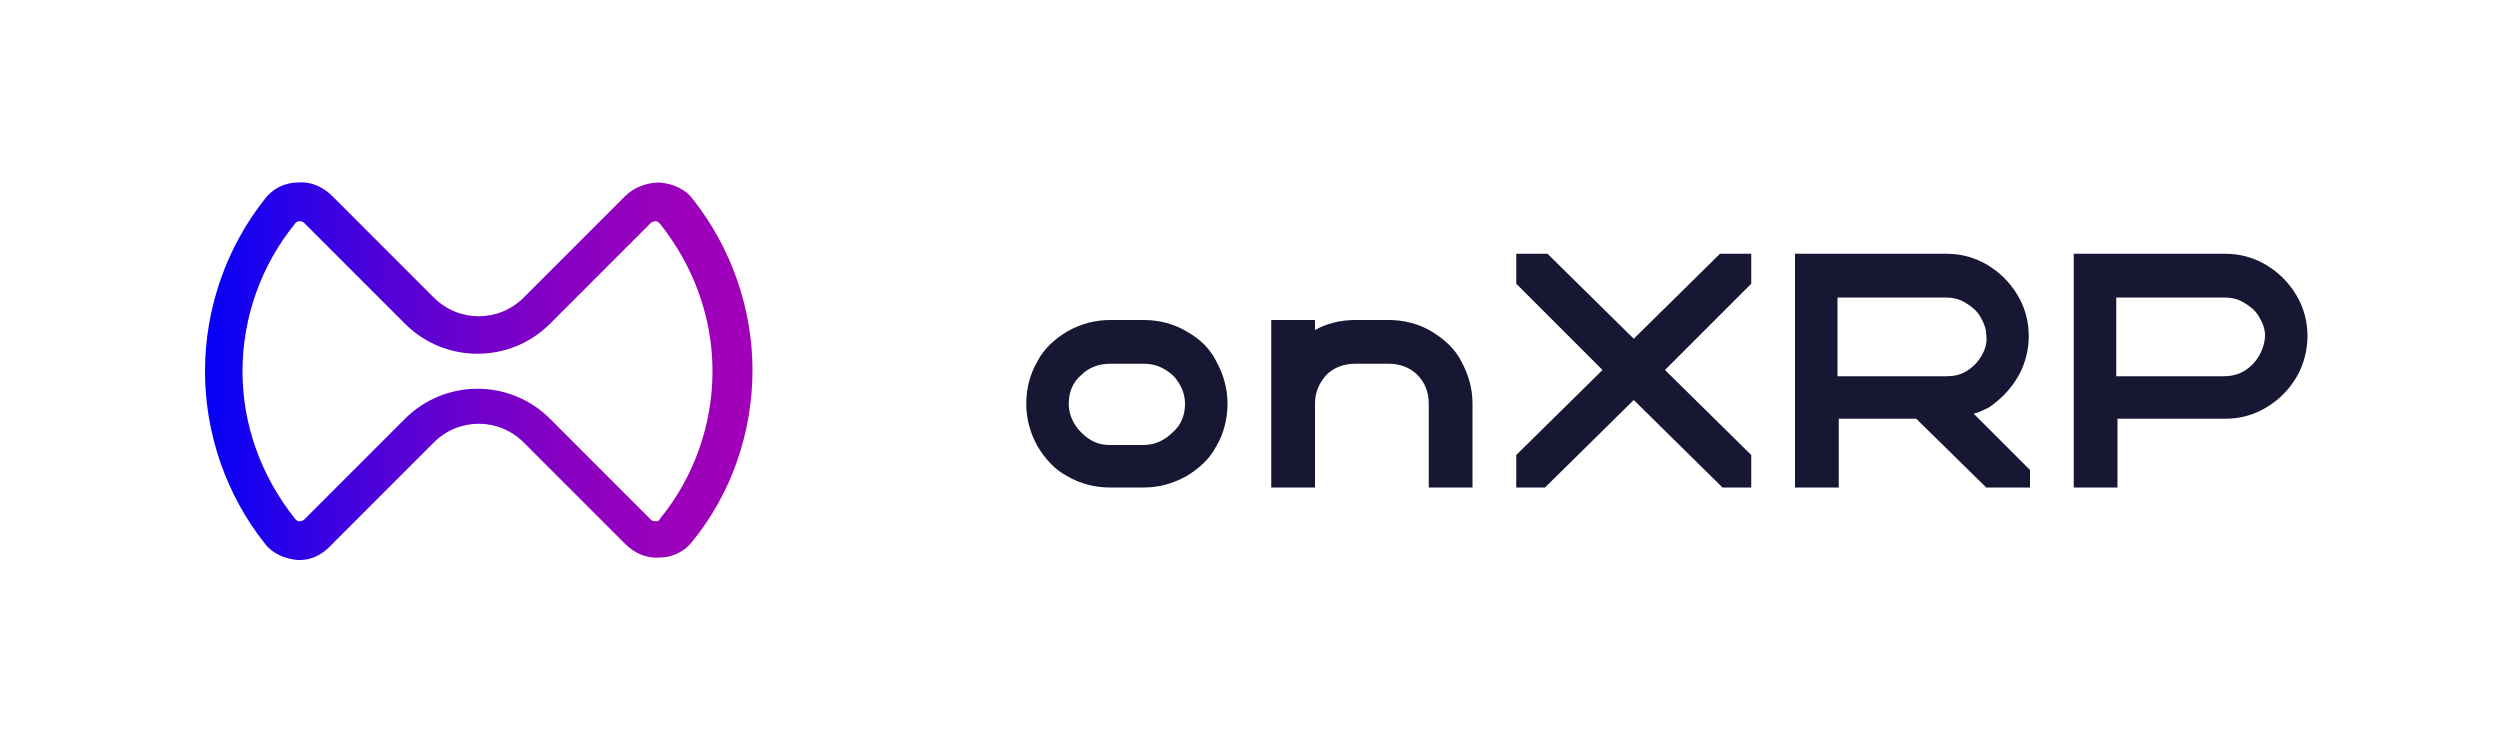
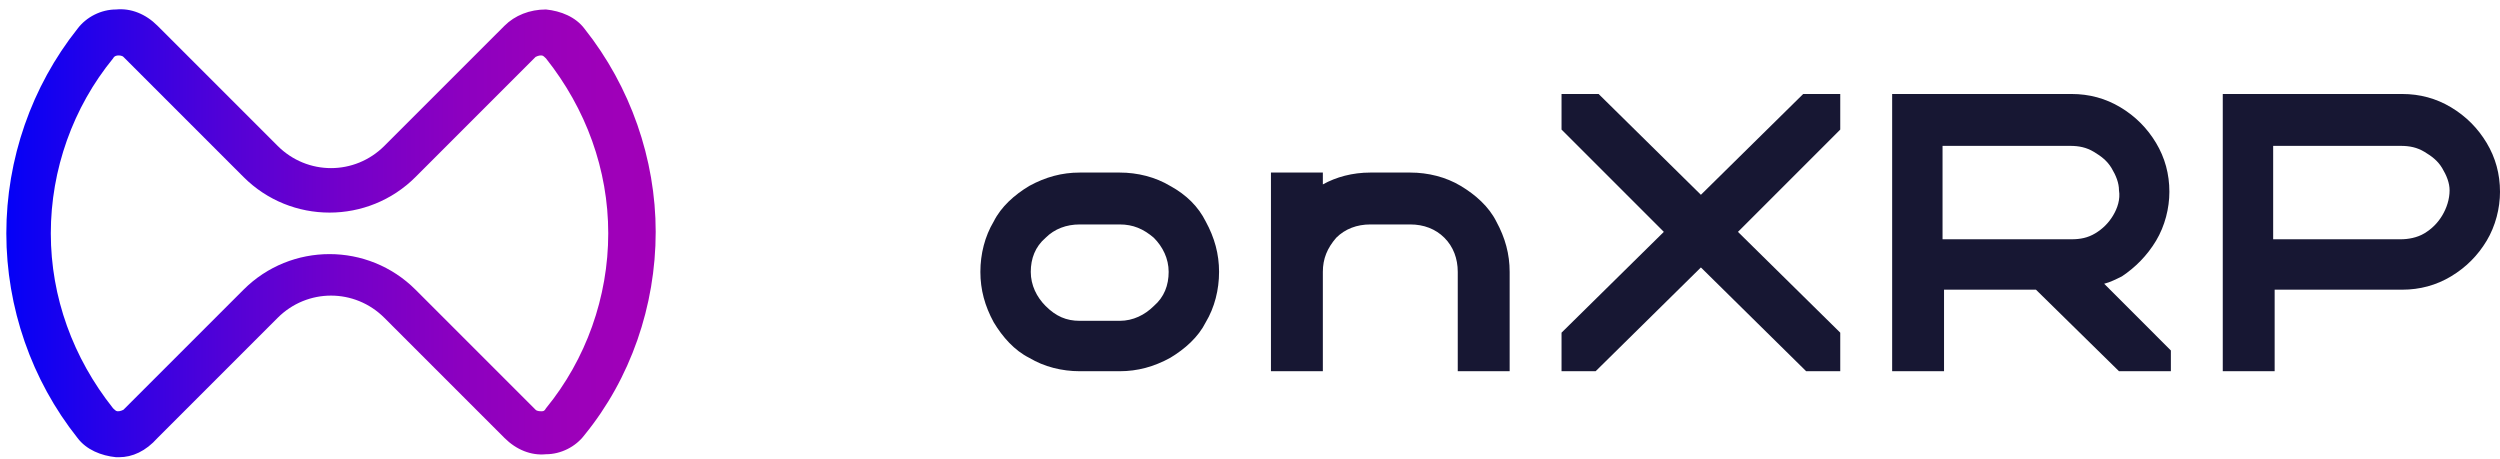
- <svg xmlns="http://www.w3.org/2000/svg" version="1.1" id="Full_logo_light" x="0px" y="0px" viewBox="0 0 200 60" style="enable-background:new 0 0 200 60;" xml:space="preserve">
-   <style type="text/css">
- 	.st0{fill:url(#SVGID_1_);}
- 	.st1{fill:#171733;}
- </style>
-   <g id="Full_logo_light_group">
-     <linearGradient id="SVGID_1_" gradientUnits="userSpaceOnUse" x1="16.279" y1="32.308" x2="60.146" y2="32.308" gradientTransform="matrix(1 0 0 -1 0 62)">
-       <stop offset="0" style="stop-color:#0301F7" />
-       <stop offset="0.13" style="stop-color:#2301EA" />
-       <stop offset="0.33" style="stop-color:#5001D8" />
-       <stop offset="0.52" style="stop-color:#7300CA" />
-       <stop offset="0.7" style="stop-color:#8C00C0" />
-       <stop offset="0.87" style="stop-color:#9C00BA" />
-       <stop offset="1" style="stop-color:#A100B8" />
+ <svg xmlns="http://www.w3.org/2000/svg" width="158" height="29" viewBox="0 0 158 29" fill="none">
+   <path d="M7.521 28.896C7.427 28.896 7.427 28.896 7.334 28.896C6.397 28.802 5.46 28.427 4.898 27.678C1.993 24.023 0.4 19.432 0.4 14.747C0.4 10.062 1.993 5.471 4.898 1.817C5.46 1.067 6.397 0.599 7.334 0.599C8.271 0.505 9.208 0.88 9.957 1.63L17.547 9.219C19.421 11.093 22.419 11.093 24.293 9.219L31.883 1.63C32.538 0.974 33.475 0.599 34.506 0.599C35.443 0.693 36.38 1.067 36.942 1.817C39.847 5.471 41.44 10.062 41.44 14.654C41.44 19.339 39.847 23.93 36.942 27.49C36.38 28.24 35.443 28.708 34.506 28.708C33.569 28.802 32.632 28.427 31.883 27.678L24.293 20.088C22.419 18.214 19.421 18.214 17.547 20.088L9.957 27.678C9.208 28.521 8.364 28.896 7.521 28.896ZM7.521 3.504C7.427 3.504 7.427 3.504 7.521 3.504C7.427 3.504 7.24 3.504 7.146 3.691C4.616 6.783 3.211 10.718 3.211 14.747C3.211 18.776 4.616 22.618 7.146 25.804C7.24 25.897 7.334 25.991 7.427 25.991C7.521 25.991 7.615 25.991 7.802 25.897L15.392 18.308C18.39 15.31 23.262 15.31 26.261 18.308L33.85 25.897C33.944 25.991 34.131 25.991 34.225 25.991C34.319 25.991 34.412 25.991 34.506 25.804C37.036 22.712 38.441 18.776 38.441 14.747C38.441 10.718 37.036 6.877 34.506 3.691C34.412 3.597 34.319 3.504 34.225 3.504C34.131 3.504 34.038 3.504 33.85 3.597L26.261 11.187C24.762 12.686 22.794 13.436 20.826 13.436C18.858 13.436 16.891 12.686 15.392 11.187L7.802 3.597C7.708 3.504 7.521 3.504 7.521 3.504Z" fill="url(#paint0_linear_244_12)" />
+   <path d="M107.497 12.311L101.032 5.94H98.689V8.189L105.154 14.654L98.689 21.025V23.461H100.844L107.497 16.902L114.149 23.461H116.304V21.025L109.839 14.654L116.304 8.189V5.94H113.962L107.497 12.311Z" fill="#171733" />
+   <path d="M73.953 11.749C73.016 11.187 71.892 10.906 70.767 10.906H68.237C67.113 10.906 66.082 11.187 65.052 11.749C64.115 12.311 63.271 13.061 62.803 13.998C62.241 14.935 61.96 16.059 61.96 17.183C61.96 18.308 62.241 19.339 62.803 20.369C63.365 21.306 64.115 22.149 65.052 22.618C65.989 23.18 67.113 23.461 68.237 23.461H70.767C71.892 23.461 72.922 23.18 73.953 22.618C74.89 22.056 75.733 21.306 76.202 20.369C76.764 19.432 77.045 18.308 77.045 17.183C77.045 16.059 76.764 15.028 76.202 13.998C75.733 13.061 74.984 12.311 73.953 11.749ZM72.922 19.339C72.36 19.901 71.611 20.276 70.767 20.276H68.237C67.394 20.276 66.738 19.994 66.082 19.339C65.52 18.776 65.145 18.027 65.145 17.183C65.145 16.34 65.426 15.591 66.082 15.028C66.644 14.466 67.394 14.185 68.237 14.185H70.767C71.611 14.185 72.266 14.466 72.922 15.028C73.484 15.591 73.859 16.34 73.859 17.183C73.859 18.027 73.578 18.776 72.922 19.339Z" fill="#171733" />
+   <path d="M157.157 9.032C156.595 8.095 155.845 7.345 154.908 6.783C153.971 6.221 152.94 5.94 151.816 5.94H140.479V23.461H143.758V18.308H151.816C152.94 18.308 153.971 18.027 154.908 17.465C155.845 16.902 156.595 16.153 157.157 15.216C157.719 14.279 158 13.155 158 12.124C158 10.999 157.719 9.969 157.157 9.032ZM154.346 13.623C154.065 14.091 153.69 14.466 153.221 14.747C152.753 15.028 152.191 15.122 151.722 15.122H143.664V9.219H151.722C152.284 9.219 152.753 9.313 153.221 9.594C153.69 9.875 154.065 10.156 154.346 10.625C154.627 11.093 154.814 11.562 154.814 12.03C154.814 12.592 154.627 13.155 154.346 13.623Z" fill="#171733" />
+   <path d="M136.262 15.216C136.824 14.279 137.105 13.155 137.105 12.124C137.105 10.999 136.824 9.969 136.262 9.032C135.7 8.095 134.95 7.345 134.013 6.783C133.076 6.221 132.046 5.94 130.921 5.94H119.584V23.461H122.863V18.308H128.672L133.92 23.461H137.199V22.15L132.983 17.933C133.357 17.84 133.732 17.652 134.107 17.465C134.95 16.902 135.7 16.153 136.262 15.216ZM133.545 13.623C133.264 14.091 132.889 14.466 132.42 14.747C131.952 15.028 131.483 15.122 130.921 15.122H122.769V9.219H130.827C131.39 9.219 131.858 9.313 132.327 9.594C132.795 9.875 133.17 10.156 133.451 10.625C133.732 11.093 133.92 11.562 133.92 12.03C134.013 12.592 133.826 13.155 133.545 13.623Z" fill="#171733" />
+   <path d="M92.318 11.749C91.381 11.187 90.256 10.906 89.132 10.906H86.602C85.478 10.906 84.447 11.187 83.604 11.655V10.906H80.324V23.461H83.604V17.183C83.604 16.34 83.885 15.684 84.447 15.028C85.009 14.466 85.759 14.185 86.602 14.185H89.132C89.975 14.185 90.725 14.466 91.287 15.028C91.849 15.591 92.13 16.34 92.13 17.183V23.461H95.41V17.183C95.41 16.059 95.129 15.028 94.566 13.998C94.098 13.061 93.255 12.311 92.318 11.749Z" fill="#171733" />
+   <defs>
+     <linearGradient id="paint0_linear_244_12" x1="0.287" y1="14.74" x2="41.389" y2="14.74" gradientUnits="userSpaceOnUse">
+       <stop stop-color="#0301F7" />
+       <stop offset="0.13" stop-color="#2301EA" />
+       <stop offset="0.33" stop-color="#5001D8" />
+       <stop offset="0.52" stop-color="#7300CA" />
+       <stop offset="0.7" stop-color="#8C00C0" />
+       <stop offset="0.87" stop-color="#9C00BA" />
+       <stop offset="1" stop-color="#A100B8" />
    </linearGradient>
-     <path class="st0" d="M24,44.8c-0.1,0-0.1,0-0.2,0c-1-0.1-2-0.5-2.6-1.3c-3.1-3.9-4.8-8.8-4.8-13.8s1.7-9.9,4.8-13.8   c0.6-0.8,1.6-1.3,2.6-1.3c1-0.1,2,0.3,2.8,1.1l8.1,8.1c2,2,5.2,2,7.2,0l8.1-8.1c0.7-0.7,1.7-1.1,2.8-1.1c1,0.1,2,0.5,2.6,1.3l0,0   c3.1,3.9,4.8,8.8,4.8,13.7c0,5-1.7,9.9-4.8,13.7c-0.6,0.8-1.6,1.3-2.6,1.3c-1,0.1-2-0.3-2.8-1.1l-8.1-8.1c-2-2-5.2-2-7.2,0   l-8.1,8.1C25.8,44.4,24.9,44.8,24,44.8z M24,17.7C23.9,17.7,23.9,17.7,24,17.7c-0.1,0-0.3,0-0.4,0.2c-2.7,3.3-4.2,7.5-4.2,11.8   s1.5,8.4,4.2,11.8c0.1,0.1,0.2,0.2,0.3,0.2c0.1,0,0.2,0,0.4-0.1l8.1-8.1c3.2-3.2,8.4-3.2,11.6,0l8.1,8.1c0.1,0.1,0.3,0.1,0.4,0.1   c0.1,0,0.2,0,0.3-0.2C55.5,38.2,57,34,57,29.7s-1.5-8.4-4.2-11.8l0,0c-0.1-0.1-0.2-0.2-0.3-0.2s-0.2,0-0.4,0.1L44,25.9   c-1.6,1.6-3.7,2.4-5.8,2.4s-4.2-0.8-5.8-2.4l-8.1-8.1C24.2,17.7,24,17.7,24,17.7z" />
-     <g>
-       <polygon class="st1" points="130.7,27.1 123.8,20.3 121.3,20.3 121.3,22.7 128.2,29.6 121.3,36.4 121.3,39 123.6,39 130.7,32     137.8,39 140.1,39 140.1,36.4 133.2,29.6 140.1,22.7 140.1,20.3 137.6,20.3   " />
-       <path class="st1" d="M94.9,26.5c-1-0.6-2.2-0.9-3.4-0.9l0,0h-2.7l0,0c-1.2,0-2.3,0.3-3.4,0.9c-1,0.6-1.9,1.4-2.4,2.4    c-0.6,1-0.9,2.2-0.9,3.4c0,1.2,0.3,2.3,0.9,3.4c0.6,1,1.4,1.9,2.4,2.4c1,0.6,2.2,0.9,3.4,0.9h2.7c1.2,0,2.3-0.3,3.4-0.9    c1-0.6,1.9-1.4,2.4-2.4c0.6-1,0.9-2.2,0.9-3.4s-0.3-2.3-0.9-3.4C96.8,27.9,96,27.1,94.9,26.5z M93.8,34.6c-0.6,0.6-1.4,1-2.3,1    h-2.7c-0.9,0-1.6-0.3-2.3-1c-0.6-0.6-1-1.4-1-2.3c0-0.9,0.3-1.7,1-2.3c0.6-0.6,1.4-0.9,2.3-0.9h2.7c0.9,0,1.6,0.3,2.3,0.9    c0.6,0.6,1,1.4,1,2.3C94.8,33.2,94.5,34,93.8,34.6z" />
-       <path class="st1" d="M183.7,23.6c-0.6-1-1.4-1.8-2.4-2.4s-2.1-0.9-3.3-0.9h-12.1V39h3.5v-5.5h8.6c1.2,0,2.3-0.3,3.3-0.9    c1-0.6,1.8-1.4,2.4-2.4c0.6-1,0.9-2.2,0.9-3.3C184.6,25.7,184.3,24.6,183.7,23.6z M180.7,28.5c-0.3,0.5-0.7,0.9-1.2,1.2    c-0.5,0.3-1.1,0.4-1.6,0.4h-8.6v-6.3h8.6c0.6,0,1.1,0.1,1.6,0.4s0.9,0.6,1.2,1.1s0.5,1,0.5,1.5C181.2,27.4,181,28,180.7,28.5z" />
-       <path class="st1" d="M161.4,30.2c0.6-1,0.9-2.2,0.9-3.3c0-1.2-0.3-2.3-0.9-3.3c-0.6-1-1.4-1.8-2.4-2.4s-2.1-0.9-3.3-0.9h-12.1V39    h3.5v-5.5h6.2l5.6,5.5h3.5v-1.4l-4.5-4.5c0.4-0.1,0.8-0.3,1.2-0.5C160,32,160.8,31.2,161.4,30.2z M158.5,28.5    c-0.3,0.5-0.7,0.9-1.2,1.2c-0.5,0.3-1,0.4-1.6,0.4H147v-6.3h8.6c0.6,0,1.1,0.1,1.6,0.4s0.9,0.6,1.2,1.1s0.5,1,0.5,1.5    C159,27.4,158.8,28,158.5,28.5z" />
-       <path class="st1" d="M114.5,26.5c-1-0.6-2.2-0.9-3.4-0.9l0,0h-2.7l0,0c-1.2,0-2.3,0.3-3.2,0.8v-0.8h-3.5V39h3.5v-6.7l0,0    c0-0.9,0.3-1.6,0.9-2.3c0.6-0.6,1.4-0.9,2.3-0.9h2.7c0.9,0,1.7,0.3,2.3,0.9c0.6,0.6,0.9,1.4,0.9,2.3l0,0V39h3.5v-6.7    c0-1.2-0.3-2.3-0.9-3.4C116.4,27.9,115.5,27.1,114.5,26.5z" />
-     </g>
-   </g>
+   </defs>
</svg>
